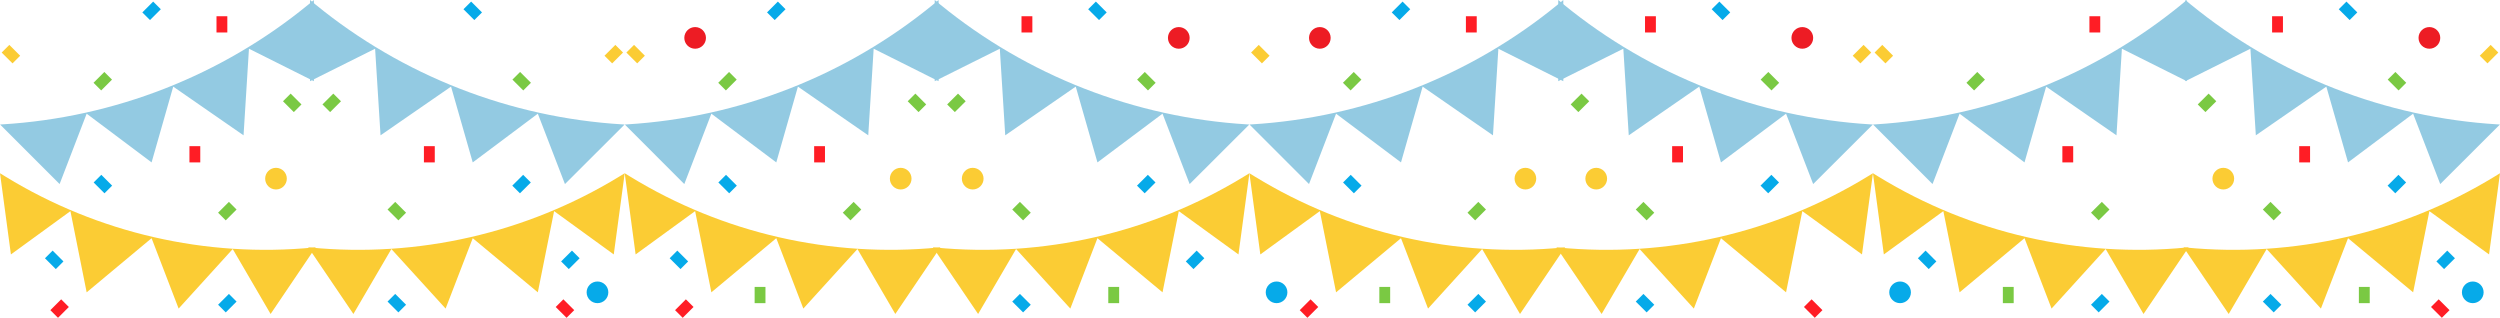
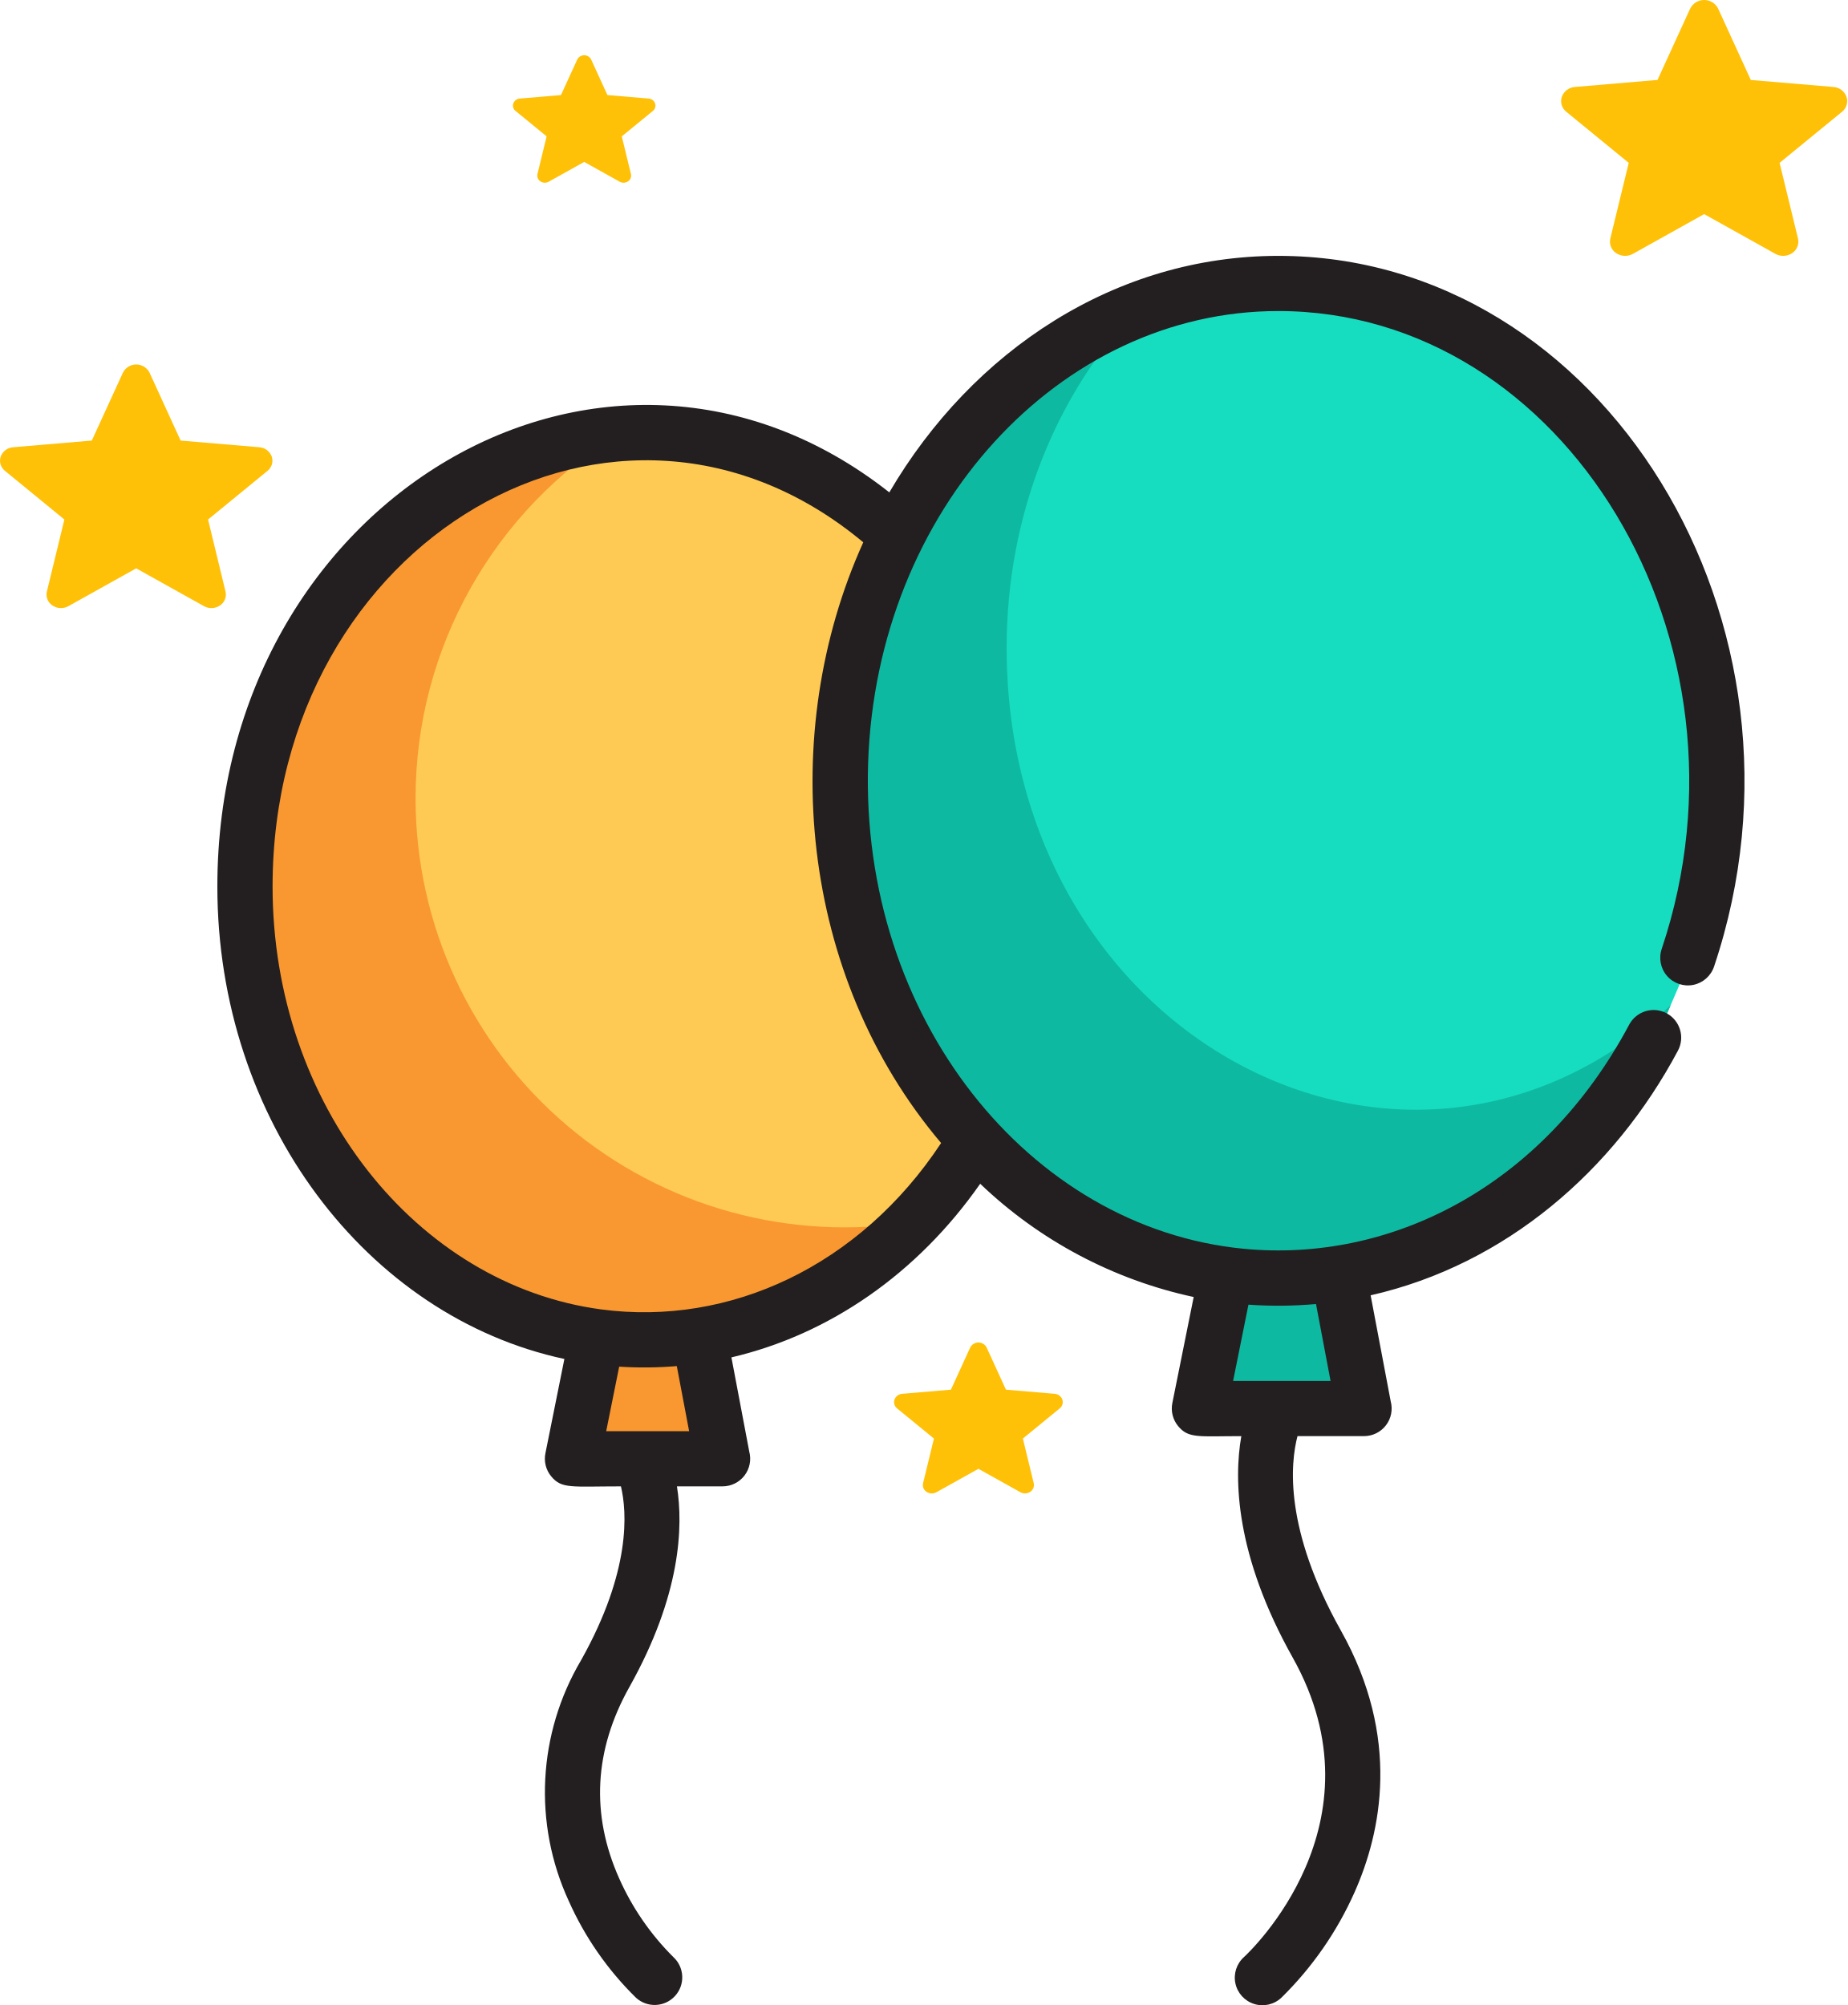
- <svg xmlns="http://www.w3.org/2000/svg" width="2109" height="268.105" viewBox="0 0 2109 268.105">
+ <svg xmlns="http://www.w3.org/2000/svg" width="206.172" height="223.805" viewBox="0 0 206.172 223.805">
  <defs>
    <style>
-             .prefix__cls-1{fill:#93cae2}.prefix__cls-2{fill:#fbcc34}.prefix__cls-3{fill:#ff1d25}.prefix__cls-4{fill:#06aae9}.prefix__cls-5{fill:#7ac943}.prefix__cls-6{fill:#ed1c24}
+             .cls-1{fill:#f99830}.cls-2{fill:#0dbaa1}.cls-6{fill:#ffc107}
        </style>
  </defs>
-   <g id="prefix__welcome_illustration" data-name="welcome illustration" transform="translate(-10.104 -39.775)">
-     <g id="prefix__flags" transform="translate(8.68 39.775)">
-       <path id="prefix__Path_245" d="M266.276 0q-2.282 1.9-4.564 3.781A450.888 450.888 0 0 1 3.436 104.923l-1.876.114 50.2 50.235L74.585 95.9l54.769 41.1 18.256-63.931 59.333 41.1 4.564-73.069 54.769 27.4z" class="prefix__cls-1" data-name="Path 245" transform="translate(-.058)" />
-       <g id="prefix__Group_62" data-name="Group 62" transform="translate(1.424 141.572)">
-         <path id="prefix__Path_246" d="M1.424 256c1.629 1.014 3.263 2.023 4.906 3.014a420.239 420.239 0 0 0 259.628 59.643l1.785-.178-38.037 56.259-31.949-54.8-45.641 50.235L129.3 310.8l-54.773 45.67-13.692-68.5L10.63 324.5 1.429 256" class="prefix__cls-2" data-name="Path 246" transform="translate(-1.424 -251.433)" />
-         <circle id="prefix__Ellipse_34" cx="9.134" cy="9.134" r="9.134" class="prefix__cls-2" data-name="Ellipse 34" transform="translate(223.692)" />
-       </g>
-       <path id="prefix__Path_247" d="M3.9 72.8l6.459-6.459 9.141 9.135-6.459 6.459z" class="prefix__cls-2" data-name="Path 247" transform="translate(-1.064 -28.471)" />
-       <path id="prefix__Path_248" d="M321.56 24h9.134v13.7h-9.134z" class="prefix__cls-3" data-name="Path 248" transform="translate(-137.499 -10.299)" />
-       <path id="prefix__Path_249" d="M211.9 11.478l9.133-9.133L227.5 8.8l-9.133 9.133z" class="prefix__cls-4" data-name="Path 249" transform="translate(-90.403 -1.006)" />
-       <g id="prefix__Group_63" data-name="Group 63" transform="translate(80.318 60.705)">
-         <path id="prefix__Path_250" d="M139.908 115.473l9.133-9.133 6.459 6.46-9.133 9.133z" class="prefix__cls-5" data-name="Path 250" transform="translate(-139.908 -106.34)" />
-         <path id="prefix__Path_251" d="M419.91 144.8l6.459-6.459 9.133 9.133-6.459 6.459z" class="prefix__cls-5" data-name="Path 251" transform="translate(-260.07 -120.075)" />
-       </g>
-       <path id="prefix__Path_252" d="M281.56 216h9.134v13.7h-9.134z" class="prefix__cls-3" data-name="Path 252" transform="translate(-120.319 -92.695)" />
-       <path id="prefix__Path_253" d="M323.909 307.466l9.133-9.133 6.459 6.459-9.133 9.133z" class="prefix__cls-5" data-name="Path 253" transform="translate(-138.511 -128.028)" />
-       <path id="prefix__Path_254" d="M139.908 264.8l6.459-6.459 9.133 9.133-6.459 6.459z" class="prefix__cls-4" data-name="Path 254" transform="translate(-59.48 -110.866)" />
-       <path id="prefix__Path_256" d="M67.865 376.8l6.459-6.459 9.133 9.133L77 385.936z" class="prefix__cls-4" data-name="Path 256" transform="translate(-28.513 -158.932)" />
-       <path id="prefix__Path_257" d="M75.873 451.477l9.133-9.133 6.459 6.459-9.133 9.133z" class="prefix__cls-3" data-name="Path 257" transform="translate(-31.977 -189.83)" />
-       <path id="prefix__Path_258" d="M323.908 443.473l9.133-9.133 6.459 6.46-9.133 9.133z" class="prefix__cls-4" data-name="Path 258" transform="translate(-138.51 -186.395)" />
+   <g id="welcome_illustration" transform="translate(-520.009 -209.817)">
+     <g id="birthday" transform="translate(511.756 238.378)">
+       <path id="Path_238" d="M141.536 328.3h10.356c1.711 0 2.809-1.067 2.4-3.226l-1.994-10.536a39.537 39.537 0 0 1-11.409.119l-2.183 10.848c-.113 1.014.077 2.795 2.83 2.795z" class="cls-1" transform="translate(-65.685 -194.596)" />
+       <path id="Path_239" d="M322.758 307.614c-.53 2.627.608 3.808 2.738 3.808h11.865c1.688 0 2.8-1.129 2.344-3.535l-2.188-11.559a43.373 43.373 0 0 1-12.514.13l-2.245 11.156z" class="cls-2" transform="translate(-179.487 -183.328)" />
+       <path id="Path_240" fill="#17ddc0" d="M306.582 91.586c-8.573 16.1-24.143 26.869-41.927 26.869-27.036 0-48.955-24.881-48.955-55.573S237.619 7.31 264.656 7.31c34.263 0 57.93 39.035 45.773 75.321" transform="translate(-113.334 -4.522)" />
+       <path id="Path_241" d="M233.944 53.252c0-14.982 5.635-28.469 14.628-37.884-19.135 7.554-32.87 28.2-32.87 52.5 0 30.692 21.918 55.573 48.955 55.573 19.226 0 35.807-12.618 43.4-30.294-29.4 27.307-74.113 3.71-74.113-39.895z" class="cls-2" transform="translate(-113.335 -9.508)" />
+       <path id="Path_242" fill="#ffca54" d="M114.179 62.511c-28.9-26.842-72.872-3.648-72.872 39.232 0 27.982 19.983 50.666 44.632 50.666 15.394 0 28.968-8.848 36.992-22.31-16.584-18.007-19.573-45.981-8.752-67.588z" transform="translate(-5.442 -31.576)" />
+       <path id="Path_243" d="M60.077 92.364a47.854 47.854 0 0 1 23.064-40.955C59.8 53.048 41.307 75.057 41.307 101.972c0 27.982 19.983 50.666 44.632 50.666 11.5 0 21.976-4.936 29.888-13.041a47.891 47.891 0 0 1-55.75-47.233z" class="cls-1" transform="translate(-5.442 -31.805)" />
+       <path id="Path_244" fill="#231f20" d="M150.924 0c-18.121 0-34.1 10.508-43.412 26.4-31.574-24.881-75 .72-75 43.989 0 26.168 16.705 48.02 38.733 52.743l-2.118 10.53a3.083 3.083 0 0 0 .637 2.561c1.177 1.437 2.255 1.13 7.793 1.13.67 2.821 1.158 9.4-4.442 19.393a28.972 28.972 0 0 0-1.385 26.883 35.2 35.2 0 0 0 7.51 10.807 3.082 3.082 0 0 0 4.155-4.555 28.976 28.976 0 0 1-6.034-8.765c-3.187-7.141-2.805-14.326 1.135-21.357 5.76-10.278 6.026-17.92 5.312-22.407H88.9a3.085 3.085 0 0 0 2.978-3.884l-1.99-10.513c10.932-2.553 20.776-9.368 27.766-19.381a49.519 49.519 0 0 0 23.828 12.642l-2.382 11.839a3.082 3.082 0 0 0 .638 2.561c1.165 1.422 2.3 1.13 7.061 1.13-.842 4.807-.692 13.249 5.742 24.73 10.374 18.513-4.788 32.81-5.433 33.405a3.083 3.083 0 1 0 4.155 4.555 38.291 38.291 0 0 0 8.165-11.756c3.006-6.737 5.185-17.274-1.508-29.219-6.356-11.342-5.652-18.665-4.851-21.717h7.426a3.085 3.085 0 0 0 2.977-3.885l-2.24-11.832c15.12-3.433 27.2-13.974 34.3-27.314a3.083 3.083 0 0 0-5.443-2.9c-9.7 18.213-26.739 26.593-43.048 25.015-23.934-2.323-42.811-25.805-41.895-54.222.938-28.318 21.4-50.447 45.782-50.447 32.018 0 54.288 36.893 42.8 71.176a3.083 3.083 0 1 0 5.846 1.959C212.414 40.971 187.118 0 150.924 0zm4.21 117l1.625 8.584h-10.877l1.713-8.513a47.314 47.314 0 0 0 7.539-.071zm-71.342 6.93l1.375 7.261h-9.255l1.449-7.2a43.99 43.99 0 0 0 6.431-.063zm-8.436-6.33c-20.62-2.749-36.68-22.87-36.68-47.21 0-38.716 38.537-61.266 65.927-38.415-9.613 21.247-7.157 48.359 8.689 67.053C104.2 112.8 89.655 119.5 75.356 117.6z" />
    </g>
-     <g id="prefix__flags-2" data-name="flags" transform="translate(535.68 39.775)">
-       <path id="prefix__Path_245-2" d="M266.276 0q-2.282 1.9-4.564 3.781A450.888 450.888 0 0 1 3.436 104.923l-1.876.114 50.2 50.235L74.585 95.9l54.769 41.1 18.256-63.931 59.333 41.1 4.564-73.069 54.769 27.4z" class="prefix__cls-1" data-name="Path 245" transform="translate(-.058)" />
-       <g id="prefix__Group_62-2" data-name="Group 62" transform="translate(1.424 141.572)">
-         <path id="prefix__Path_246-2" d="M1.424 256c1.629 1.014 3.263 2.023 4.906 3.014a420.239 420.239 0 0 0 259.628 59.643l1.785-.178-38.037 56.259-31.949-54.8-45.641 50.235L129.3 310.8l-54.773 45.67-13.692-68.5L10.63 324.5 1.429 256" class="prefix__cls-2" data-name="Path 246" transform="translate(-1.424 -251.433)" />
-         <circle id="prefix__Ellipse_34-2" cx="9.134" cy="9.134" r="9.134" class="prefix__cls-2" data-name="Ellipse 34" transform="translate(223.692)" />
-       </g>
-       <circle id="prefix__Ellipse_36" cx="9.134" cy="9.134" r="9.134" class="prefix__cls-6" data-name="Ellipse 36" transform="translate(51.704 22.834)" />
-       <path id="prefix__Path_247-2" d="M3.9 72.8l6.459-6.459 9.141 9.135-6.459 6.459z" class="prefix__cls-2" data-name="Path 247" transform="translate(-1.064 -28.471)" />
-       <path id="prefix__Path_249-2" d="M211.9 11.478l9.133-9.133L227.5 8.8l-9.133 9.133z" class="prefix__cls-4" data-name="Path 249" transform="translate(-90.403 -1.006)" />
-       <g id="prefix__Group_63-2" data-name="Group 63" transform="translate(80.318 60.705)">
-         <path id="prefix__Path_250-2" d="M139.908 115.473l9.133-9.133 6.459 6.46-9.133 9.133z" class="prefix__cls-5" data-name="Path 250" transform="translate(-139.908 -106.34)" />
-         <path id="prefix__Path_251-2" d="M419.91 144.8l6.459-6.459 9.133 9.133-6.459 6.459z" class="prefix__cls-5" data-name="Path 251" transform="translate(-260.07 -120.075)" />
-       </g>
-       <path id="prefix__Path_252-2" d="M281.56 216h9.134v13.7h-9.134z" class="prefix__cls-3" data-name="Path 252" transform="translate(-120.319 -92.695)" />
-       <path id="prefix__Path_253-2" d="M323.909 307.466l9.133-9.133 6.459 6.459-9.133 9.133z" class="prefix__cls-5" data-name="Path 253" transform="translate(-138.511 -128.028)" />
-       <path id="prefix__Path_254-2" d="M139.908 264.8l6.459-6.459 9.133 9.133-6.459 6.459z" class="prefix__cls-4" data-name="Path 254" transform="translate(-59.48 -110.866)" />
-       <path id="prefix__Path_255" d="M193.56 424h9.134v13.7h-9.134z" class="prefix__cls-5" data-name="Path 255" transform="translate(-82.523 -181.958)" />
-       <path id="prefix__Path_256-2" d="M67.865 376.8l6.459-6.459 9.133 9.133L77 385.936z" class="prefix__cls-4" data-name="Path 256" transform="translate(-28.513 -158.932)" />
-       <path id="prefix__Path_257-2" d="M75.873 451.477l9.133-9.133 6.459 6.459-9.133 9.133z" class="prefix__cls-3" data-name="Path 257" transform="translate(-31.977 -189.83)" />
-     </g>
-     <g id="prefix__flags-3" data-name="flags" transform="translate(1062.68 39.775)">
-       <path id="prefix__Path_245-3" d="M266.276 0q-2.282 1.9-4.564 3.781A450.888 450.888 0 0 1 3.436 104.923l-1.876.114 50.2 50.235L74.585 95.9l54.769 41.1 18.256-63.931 59.333 41.1 4.564-73.069 54.769 27.4z" class="prefix__cls-1" data-name="Path 245" transform="translate(-.058)" />
-       <g id="prefix__Group_62-3" data-name="Group 62" transform="translate(1.424 141.572)">
-         <path id="prefix__Path_246-3" d="M1.424 256c1.629 1.014 3.263 2.023 4.906 3.014a420.239 420.239 0 0 0 259.628 59.643l1.785-.178-38.037 56.259-31.949-54.8-45.641 50.235L129.3 310.8l-54.773 45.67-13.692-68.5L10.63 324.5 1.429 256" class="prefix__cls-2" data-name="Path 246" transform="translate(-1.424 -251.433)" />
-         <circle id="prefix__Ellipse_34-3" cx="9.134" cy="9.134" r="9.134" class="prefix__cls-2" data-name="Ellipse 34" transform="translate(223.692)" />
-       </g>
-       <circle id="prefix__Ellipse_35" cx="9.134" cy="9.134" r="9.134" class="prefix__cls-4" data-name="Ellipse 35" transform="translate(15.202 237.475)" />
-       <circle id="prefix__Ellipse_36-2" cx="9.134" cy="9.134" r="9.134" class="prefix__cls-6" data-name="Ellipse 36" transform="translate(51.704 22.834)" />
-       <path id="prefix__Path_247-3" d="M3.9 72.8l6.459-6.459 9.141 9.135-6.459 6.459z" class="prefix__cls-2" data-name="Path 247" transform="translate(-1.064 -28.471)" />
-       <path id="prefix__Path_248-2" d="M321.56 24h9.134v13.7h-9.134z" class="prefix__cls-3" data-name="Path 248" transform="translate(-137.499 -10.299)" />
-       <path id="prefix__Path_249-3" d="M211.9 11.478l9.133-9.133L227.5 8.8l-9.133 9.133z" class="prefix__cls-4" data-name="Path 249" transform="translate(-90.403 -1.006)" />
-       <g id="prefix__Group_63-3" data-name="Group 63" transform="translate(80.318 60.705)">
-         <path id="prefix__Path_250-3" d="M139.908 115.473l9.133-9.133 6.459 6.46-9.133 9.133z" class="prefix__cls-5" data-name="Path 250" transform="translate(-139.908 -106.34)" />
-       </g>
-       <path id="prefix__Path_253-3" d="M323.909 307.466l9.133-9.133 6.459 6.459-9.133 9.133z" class="prefix__cls-5" data-name="Path 253" transform="translate(-138.511 -128.028)" />
-       <path id="prefix__Path_254-3" d="M139.908 264.8l6.459-6.459 9.133 9.133-6.459 6.459z" class="prefix__cls-4" data-name="Path 254" transform="translate(-59.48 -110.866)" />
-       <path id="prefix__Path_255-2" d="M193.56 424h9.134v13.7h-9.134z" class="prefix__cls-5" data-name="Path 255" transform="translate(-82.523 -181.958)" />
-       <path id="prefix__Path_257-3" d="M75.873 451.477l9.133-9.133 6.459 6.459-9.133 9.133z" class="prefix__cls-3" data-name="Path 257" transform="translate(-31.977 -189.83)" />
-       <path id="prefix__Path_258-2" d="M323.908 443.473l9.133-9.133 6.459 6.46-9.133 9.133z" class="prefix__cls-4" data-name="Path 258" transform="translate(-138.51 -186.395)" />
-     </g>
-     <g id="prefix__flags-4" data-name="flags" transform="translate(1588.68 39.775)">
-       <path id="prefix__Path_245-4" d="M266.276 0q-2.282 1.9-4.564 3.781A450.888 450.888 0 0 1 3.436 104.923l-1.876.114 50.2 50.235L74.585 95.9l54.769 41.1 18.256-63.931 59.333 41.1 4.564-73.069 54.769 27.4z" class="prefix__cls-1" data-name="Path 245" transform="translate(-.058)" />
-       <g id="prefix__Group_62-4" data-name="Group 62" transform="translate(1.424 141.572)">
-         <path id="prefix__Path_246-4" d="M1.424 256c1.629 1.014 3.263 2.023 4.906 3.014a420.239 420.239 0 0 0 259.628 59.643l1.785-.178-38.037 56.259-31.949-54.8-45.641 50.235L129.3 310.8l-54.773 45.67-13.692-68.5L10.63 324.5 1.429 256" class="prefix__cls-2" data-name="Path 246" transform="translate(-1.424 -251.433)" />
-       </g>
-       <circle id="prefix__Ellipse_35-2" cx="9.134" cy="9.134" r="9.134" class="prefix__cls-4" data-name="Ellipse 35" transform="translate(15.202 237.475)" />
-       <path id="prefix__Path_247-4" d="M3.9 72.8l6.459-6.459 9.141 9.135-6.459 6.459z" class="prefix__cls-2" data-name="Path 247" transform="translate(-1.064 -28.471)" />
-       <path id="prefix__Path_248-3" d="M321.56 24h9.134v13.7h-9.134z" class="prefix__cls-3" data-name="Path 248" transform="translate(-137.499 -10.299)" />
-       <g id="prefix__Group_63-4" data-name="Group 63" transform="translate(80.318 60.705)">
-         <path id="prefix__Path_250-4" d="M139.908 115.473l9.133-9.133 6.459 6.46-9.133 9.133z" class="prefix__cls-5" data-name="Path 250" transform="translate(-139.908 -106.34)" />
-       </g>
-       <path id="prefix__Path_252-3" d="M281.56 216h9.134v13.7h-9.134z" class="prefix__cls-3" data-name="Path 252" transform="translate(-120.319 -92.695)" />
-       <path id="prefix__Path_253-4" d="M323.909 307.466l9.133-9.133 6.459 6.459-9.133 9.133z" class="prefix__cls-5" data-name="Path 253" transform="translate(-138.511 -128.028)" />
-       <path id="prefix__Path_255-3" d="M193.56 424h9.134v13.7h-9.134z" class="prefix__cls-5" data-name="Path 255" transform="translate(-82.523 -181.958)" />
-       <path id="prefix__Path_256-3" d="M67.865 376.8l6.459-6.459 9.133 9.133L77 385.936z" class="prefix__cls-4" data-name="Path 256" transform="translate(-28.513 -158.932)" />
-       <path id="prefix__Path_258-3" d="M323.908 443.473l9.133-9.133 6.459 6.46-9.133 9.133z" class="prefix__cls-4" data-name="Path 258" transform="translate(-138.51 -186.395)" />
-     </g>
-     <g id="prefix__flags-5" data-name="flags" transform="translate(268.68 39.775)">
-       <path id="prefix__Path_245-5" d="M1.56 0q2.288 1.9 4.576 3.781a452.7 452.7 0 0 0 258.936 101.142l1.881.114-50.333 50.235L193.741 95.9 138.832 137l-18.3-63.936-59.485 41.1L56.469 41.1 1.56 68.5z" class="prefix__cls-1" data-name="Path 245" transform="translate(1.393)" />
-       <g id="prefix__Group_62-5" data-name="Group 62" transform="translate(1.424 141.572)">
-         <path id="prefix__Path_246-5" d="M268.424 256c-1.634 1.014-3.272 2.023-4.919 3.014A422.178 422.178 0 0 1 3.213 318.657l-1.789-.178 38.134 56.259 32.03-54.8 45.758 50.235 22.879-59.373 54.909 45.668 13.727-68.5 50.334 36.532 9.225-68.5" class="prefix__cls-2" data-name="Path 246" transform="translate(-1.424 -251.433)" />
-       </g>
-       <ellipse id="prefix__Ellipse_35-3" cx="9.157" cy="9.134" class="prefix__cls-4" data-name="Ellipse 35" rx="9.157" ry="9.134" transform="translate(236.297 237.475)" />
-       <path id="prefix__Path_247-5" d="M19.535 72.8l-6.475-6.457-9.16 9.133 6.475 6.459z" class="prefix__cls-2" data-name="Path 247" transform="translate(247.47 -28.471)" />
-       <path id="prefix__Path_249-4" d="M227.535 11.478l-9.156-9.133L211.9 8.8l9.156 9.133z" class="prefix__cls-4" data-name="Path 249" transform="translate(-79.495 -1.006)" />
-       <g id="prefix__Group_63-5" data-name="Group 63" transform="translate(13.448 60.705)">
-         <path id="prefix__Path_250-5" d="M155.539 115.473l-9.156-9.133-6.475 6.459 9.156 9.133z" class="prefix__cls-5" data-name="Path 250" transform="translate(20.341 -106.34)" />
-         <path id="prefix__Path_251-3" d="M435.541 144.8l-6.475-6.459-9.156 9.133 6.475 6.459z" class="prefix__cls-5" data-name="Path 251" transform="translate(-419.91 -120.075)" />
-       </g>
-       <path id="prefix__Path_252-4" d="M290.717 216h-9.157v13.7h9.157z" class="prefix__cls-3" data-name="Path 252" transform="translate(-182.519 -92.695)" />
-       <path id="prefix__Path_253-5" d="M339.54 307.466l-9.156-9.133-6.475 6.459 9.156 9.133z" class="prefix__cls-5" data-name="Path 253" transform="translate(-255.561 -128.028)" />
-       <path id="prefix__Path_254-4" d="M155.539 264.8l-6.475-6.459-9.156 9.133 6.475 6.459z" class="prefix__cls-4" data-name="Path 254" transform="translate(33.679 -110.866)" />
-       <path id="prefix__Path_256-4" d="M83.5 376.8l-6.475-6.459-9.156 9.133 6.475 6.459z" class="prefix__cls-4" data-name="Path 256" transform="translate(146.903 -158.932)" />
-       <path id="prefix__Path_257-4" d="M91.5 451.477l-9.156-9.133-6.471 6.456 9.156 9.133z" class="prefix__cls-3" data-name="Path 257" transform="translate(134.339 -189.83)" />
-       <path id="prefix__Path_258-4" d="M339.539 443.473l-9.156-9.133-6.475 6.459 9.156 9.133z" class="prefix__cls-4" data-name="Path 258" transform="translate(-255.559 -186.395)" />
-     </g>
-     <g id="prefix__flags-6" data-name="flags" transform="translate(795.68 39.775)">
-       <path id="prefix__Path_245-6" d="M1.56 0q2.288 1.9 4.576 3.781a452.7 452.7 0 0 0 258.936 101.142l1.881.114-50.333 50.235L193.741 95.9 138.832 137l-18.3-63.936-59.485 41.1L56.469 41.1 1.56 68.5z" class="prefix__cls-1" data-name="Path 245" transform="translate(1.393)" />
-       <g id="prefix__Group_62-6" data-name="Group 62" transform="translate(1.424 141.572)">
-         <path id="prefix__Path_246-6" d="M268.424 256c-1.634 1.014-3.272 2.023-4.919 3.014A422.178 422.178 0 0 1 3.213 318.657l-1.789-.178 38.134 56.259 32.03-54.8 45.758 50.235 22.879-59.373 54.909 45.668 13.727-68.5 50.334 36.532 9.225-68.5" class="prefix__cls-2" data-name="Path 246" transform="translate(-1.424 -251.433)" />
-         <ellipse id="prefix__Ellipse_34-4" cx="9.157" cy="9.134" class="prefix__cls-2" data-name="Ellipse 34" rx="9.157" ry="9.134" transform="translate(24.422)" />
-       </g>
-       <ellipse id="prefix__Ellipse_36-3" cx="9.157" cy="9.134" class="prefix__cls-6" data-name="Ellipse 36" rx="9.157" ry="9.134" transform="translate(199.701 22.834)" />
-       <path id="prefix__Path_248-4" d="M330.717 24h-9.157v13.7h9.157z" class="prefix__cls-3" data-name="Path 248" transform="translate(-245.397 -10.299)" />
-       <path id="prefix__Path_249-5" d="M227.535 11.478l-9.156-9.133L211.9 8.8l9.156 9.133z" class="prefix__cls-4" data-name="Path 249" transform="translate(-79.495 -1.006)" />
-       <g id="prefix__Group_63-6" data-name="Group 63" transform="translate(13.448 60.705)">
-         <path id="prefix__Path_250-6" d="M155.539 115.473l-9.156-9.133-6.475 6.459 9.156 9.133z" class="prefix__cls-5" data-name="Path 250" transform="translate(20.341 -106.34)" />
-         <path id="prefix__Path_251-4" d="M435.541 144.8l-6.475-6.459-9.156 9.133 6.475 6.459z" class="prefix__cls-5" data-name="Path 251" transform="translate(-419.91 -120.075)" />
-       </g>
-       <path id="prefix__Path_253-6" d="M339.54 307.466l-9.156-9.133-6.475 6.459 9.156 9.133z" class="prefix__cls-5" data-name="Path 253" transform="translate(-255.561 -128.028)" />
-       <path id="prefix__Path_254-5" d="M155.539 264.8l-6.475-6.459-9.156 9.133 6.475 6.459z" class="prefix__cls-4" data-name="Path 254" transform="translate(33.679 -110.866)" />
-       <path id="prefix__Path_255-4" d="M202.717 424h-9.157v13.7h9.157z" class="prefix__cls-5" data-name="Path 255" transform="translate(-44.187 -181.958)" />
-       <path id="prefix__Path_256-5" d="M83.5 376.8l-6.475-6.459-9.156 9.133 6.475 6.459z" class="prefix__cls-4" data-name="Path 256" transform="translate(146.903 -158.932)" />
-       <path id="prefix__Path_258-5" d="M339.539 443.473l-9.156-9.133-6.475 6.459 9.156 9.133z" class="prefix__cls-4" data-name="Path 258" transform="translate(-255.559 -186.395)" />
-     </g>
-     <g id="prefix__flags-7" data-name="flags" transform="translate(1321.68 39.775)">
-       <path id="prefix__Path_245-7" d="M1.56 0q2.288 1.9 4.576 3.781a452.7 452.7 0 0 0 258.936 101.142l1.881.114-50.333 50.235L193.741 95.9 138.832 137l-18.3-63.936-59.485 41.1L56.469 41.1 1.56 68.5z" class="prefix__cls-1" data-name="Path 245" transform="translate(1.393)" />
-       <g id="prefix__Group_62-7" data-name="Group 62" transform="translate(1.424 141.572)">
-         <path id="prefix__Path_246-7" d="M268.424 256c-1.634 1.014-3.272 2.023-4.919 3.014A422.178 422.178 0 0 1 3.213 318.657l-1.789-.178 38.134 56.259 32.03-54.8 45.758 50.235 22.879-59.373 54.909 45.668 13.727-68.5 50.334 36.532 9.225-68.5" class="prefix__cls-2" data-name="Path 246" transform="translate(-1.424 -251.433)" />
-         <ellipse id="prefix__Ellipse_34-5" cx="9.157" cy="9.134" class="prefix__cls-2" data-name="Ellipse 34" rx="9.157" ry="9.134" transform="translate(24.422)" />
-       </g>
-       <ellipse id="prefix__Ellipse_36-4" cx="9.157" cy="9.134" class="prefix__cls-6" data-name="Ellipse 36" rx="9.157" ry="9.134" transform="translate(199.701 22.834)" />
-       <path id="prefix__Path_247-6" d="M19.535 72.8l-6.475-6.457-9.16 9.133 6.475 6.459z" class="prefix__cls-2" data-name="Path 247" transform="translate(247.47 -28.471)" />
-       <path id="prefix__Path_248-5" d="M330.717 24h-9.157v13.7h9.157z" class="prefix__cls-3" data-name="Path 248" transform="translate(-245.397 -10.299)" />
-       <path id="prefix__Path_249-6" d="M227.535 11.478l-9.156-9.133L211.9 8.8l9.156 9.133z" class="prefix__cls-4" data-name="Path 249" transform="translate(-79.495 -1.006)" />
-       <g id="prefix__Group_63-7" data-name="Group 63" transform="translate(13.448 60.705)">
-         <path id="prefix__Path_250-7" d="M155.539 115.473l-9.156-9.133-6.475 6.459 9.156 9.133z" class="prefix__cls-5" data-name="Path 250" transform="translate(20.341 -106.34)" />
-         <path id="prefix__Path_251-5" d="M435.541 144.8l-6.475-6.459-9.156 9.133 6.475 6.459z" class="prefix__cls-5" data-name="Path 251" transform="translate(-419.91 -120.075)" />
-       </g>
-       <path id="prefix__Path_252-5" d="M290.717 216h-9.157v13.7h9.157z" class="prefix__cls-3" data-name="Path 252" transform="translate(-182.519 -92.695)" />
-       <path id="prefix__Path_253-7" d="M339.54 307.466l-9.156-9.133-6.475 6.459 9.156 9.133z" class="prefix__cls-5" data-name="Path 253" transform="translate(-255.561 -128.028)" />
-       <path id="prefix__Path_254-6" d="M155.539 264.8l-6.475-6.459-9.156 9.133 6.475 6.459z" class="prefix__cls-4" data-name="Path 254" transform="translate(33.679 -110.866)" />
-       <path id="prefix__Path_257-5" d="M91.5 451.477l-9.156-9.133-6.471 6.456 9.156 9.133z" class="prefix__cls-3" data-name="Path 257" transform="translate(134.339 -189.83)" />
-       <path id="prefix__Path_258-6" d="M339.539 443.473l-9.156-9.133-6.475 6.459 9.156 9.133z" class="prefix__cls-4" data-name="Path 258" transform="translate(-255.559 -186.395)" />
-     </g>
-     <g id="prefix__flags-8" data-name="flags" transform="translate(1850.68 39.775)">
-       <path id="prefix__Path_245-8" d="M1.56 0q2.288 1.9 4.576 3.781a452.7 452.7 0 0 0 258.936 101.142l1.881.114-50.333 50.235L193.741 95.9 138.832 137l-18.3-63.936-59.485 41.1L56.469 41.1 1.56 68.5z" class="prefix__cls-1" data-name="Path 245" transform="translate(1.393)" />
-       <g id="prefix__Group_62-8" data-name="Group 62" transform="translate(1.424 141.572)">
-         <path id="prefix__Path_246-8" d="M268.424 256c-1.634 1.014-3.272 2.023-4.919 3.014A422.178 422.178 0 0 1 3.213 318.657l-1.789-.178 38.134 56.259 32.03-54.8 45.758 50.235 22.879-59.373 54.909 45.668 13.727-68.5 50.334 36.532 9.225-68.5" class="prefix__cls-2" data-name="Path 246" transform="translate(-1.424 -251.433)" />
-         <ellipse id="prefix__Ellipse_34-6" cx="9.157" cy="9.134" class="prefix__cls-2" data-name="Ellipse 34" rx="9.157" ry="9.134" transform="translate(24.422)" />
-       </g>
-       <ellipse id="prefix__Ellipse_35-4" cx="9.157" cy="9.134" class="prefix__cls-4" data-name="Ellipse 35" rx="9.157" ry="9.134" transform="translate(236.297 237.475)" />
-       <ellipse id="prefix__Ellipse_36-5" cx="9.157" cy="9.134" class="prefix__cls-6" data-name="Ellipse 36" rx="9.157" ry="9.134" transform="translate(199.701 22.834)" />
-       <path id="prefix__Path_247-7" d="M19.535 72.8l-6.475-6.457-9.16 9.133 6.475 6.459z" class="prefix__cls-2" data-name="Path 247" transform="translate(247.47 -28.471)" />
-       <path id="prefix__Path_248-6" d="M330.717 24h-9.157v13.7h9.157z" class="prefix__cls-3" data-name="Path 248" transform="translate(-245.397 -10.299)" />
-       <path id="prefix__Path_249-7" d="M227.535 11.478l-9.156-9.133L211.9 8.8l9.156 9.133z" class="prefix__cls-4" data-name="Path 249" transform="translate(-79.495 -1.006)" />
-       <g id="prefix__Group_63-8" data-name="Group 63" transform="translate(13.448 60.705)">
-         <path id="prefix__Path_250-8" d="M155.539 115.473l-9.156-9.133-6.475 6.459 9.156 9.133z" class="prefix__cls-5" data-name="Path 250" transform="translate(20.341 -106.34)" />
-         <path id="prefix__Path_251-6" d="M435.541 144.8l-6.475-6.459-9.156 9.133 6.475 6.459z" class="prefix__cls-5" data-name="Path 251" transform="translate(-419.91 -120.075)" />
-       </g>
-       <path id="prefix__Path_252-6" d="M290.717 216h-9.157v13.7h9.157z" class="prefix__cls-3" data-name="Path 252" transform="translate(-182.519 -92.695)" />
-       <path id="prefix__Path_253-8" d="M339.54 307.466l-9.156-9.133-6.475 6.459 9.156 9.133z" class="prefix__cls-5" data-name="Path 253" transform="translate(-255.561 -128.028)" />
-       <path id="prefix__Path_254-7" d="M155.539 264.8l-6.475-6.459-9.156 9.133 6.475 6.459z" class="prefix__cls-4" data-name="Path 254" transform="translate(33.679 -110.866)" />
-       <path id="prefix__Path_255-5" d="M202.717 424h-9.157v13.7h9.157z" class="prefix__cls-5" data-name="Path 255" transform="translate(-44.187 -181.958)" />
-       <path id="prefix__Path_256-6" d="M83.5 376.8l-6.475-6.459-9.156 9.133 6.475 6.459z" class="prefix__cls-4" data-name="Path 256" transform="translate(146.903 -158.932)" />
-       <path id="prefix__Path_257-6" d="M91.5 451.477l-9.156-9.133-6.471 6.456 9.156 9.133z" class="prefix__cls-3" data-name="Path 257" transform="translate(134.339 -189.83)" />
-       <path id="prefix__Path_258-7" d="M339.539 443.473l-9.156-9.133-6.475 6.459 9.156 9.133z" class="prefix__cls-4" data-name="Path 258" transform="translate(-255.559 -186.395)" />
-     </g>
+     <path id="star" d="M15.867 5.869a.834.834 0 0 0-.728-.543l-4.592-.389L8.732.971a.87.87 0 0 0-1.555 0L5.361 4.937l-4.592.389a.836.836 0 0 0-.727.543.755.755 0 0 0 .247.838L3.76 9.548l-1.024 4.207a.763.763 0 0 0 .329.815.89.89 0 0 0 .929.038l3.96-2.208 3.959 2.209a.893.893 0 0 0 .929-.038.764.764 0 0 0 .329-.815l-1.022-4.208 3.471-2.84a.756.756 0 0 0 .247-.839zm0 0" class="cls-6" transform="translate(577.259 215.491)" />
+     <path id="star-2" d="M18.785 6.857a.988.988 0 0 0-.862-.642l-5.436-.461-2.15-4.7a1.03 1.03 0 0 0-1.841 0l-2.149 4.7-5.437.461a.989.989 0 0 0-.861.642.894.894 0 0 0 .293.992l4.109 3.363-1.212 4.982a.9.9 0 0 0 .389.964 1.054 1.054 0 0 0 1.1.045l4.689-2.615L14.1 17.2a1.057 1.057 0 0 0 1.1-.045.9.9 0 0 0 .389-.964l-1.212-4.981 4.109-3.362a.9.9 0 0 0 .299-.991zm0 0" class="cls-6" transform="translate(619.796 359.183)" />
+     <path id="star-3" d="M30.329 10.769a1.6 1.6 0 0 0-1.391-1.037l-8.777-.744-3.47-7.581a1.664 1.664 0 0 0-2.972 0l-3.471 7.58-8.778.745a1.6 1.6 0 0 0-1.39 1.037 1.443 1.443 0 0 0 .473 1.6L7.186 17.8 5.23 25.844a1.459 1.459 0 0 0 .629 1.556 1.7 1.7 0 0 0 1.775.072l7.566-4.221 7.568 4.223a1.706 1.706 0 0 0 1.776-.072 1.46 1.46 0 0 0 .629-1.557L23.221 17.8l6.634-5.429a1.445 1.445 0 0 0 .474-1.602zm0 0" class="cls-6" transform="translate(520.009 250.007)" />
+     <path id="star-4" d="M31.852 11.285a1.675 1.675 0 0 0-1.461-1.085l-9.217-.781-3.646-7.966a1.747 1.747 0 0 0-3.122 0l-3.645 7.96-9.218.787a1.678 1.678 0 0 0-1.46 1.089 1.515 1.515 0 0 0 .5 1.683l6.967 5.7-2.057 8.444a1.532 1.532 0 0 0 .66 1.635 1.787 1.787 0 0 0 1.864.076l7.951-4.435 7.948 4.435a1.792 1.792 0 0 0 1.866-.076 1.533 1.533 0 0 0 .66-1.635l-2.055-8.446 6.967-5.7a1.518 1.518 0 0 0 .498-1.685zm0 0" class="cls-6" transform="translate(694.246 209.325)" />
  </g>
</svg>
